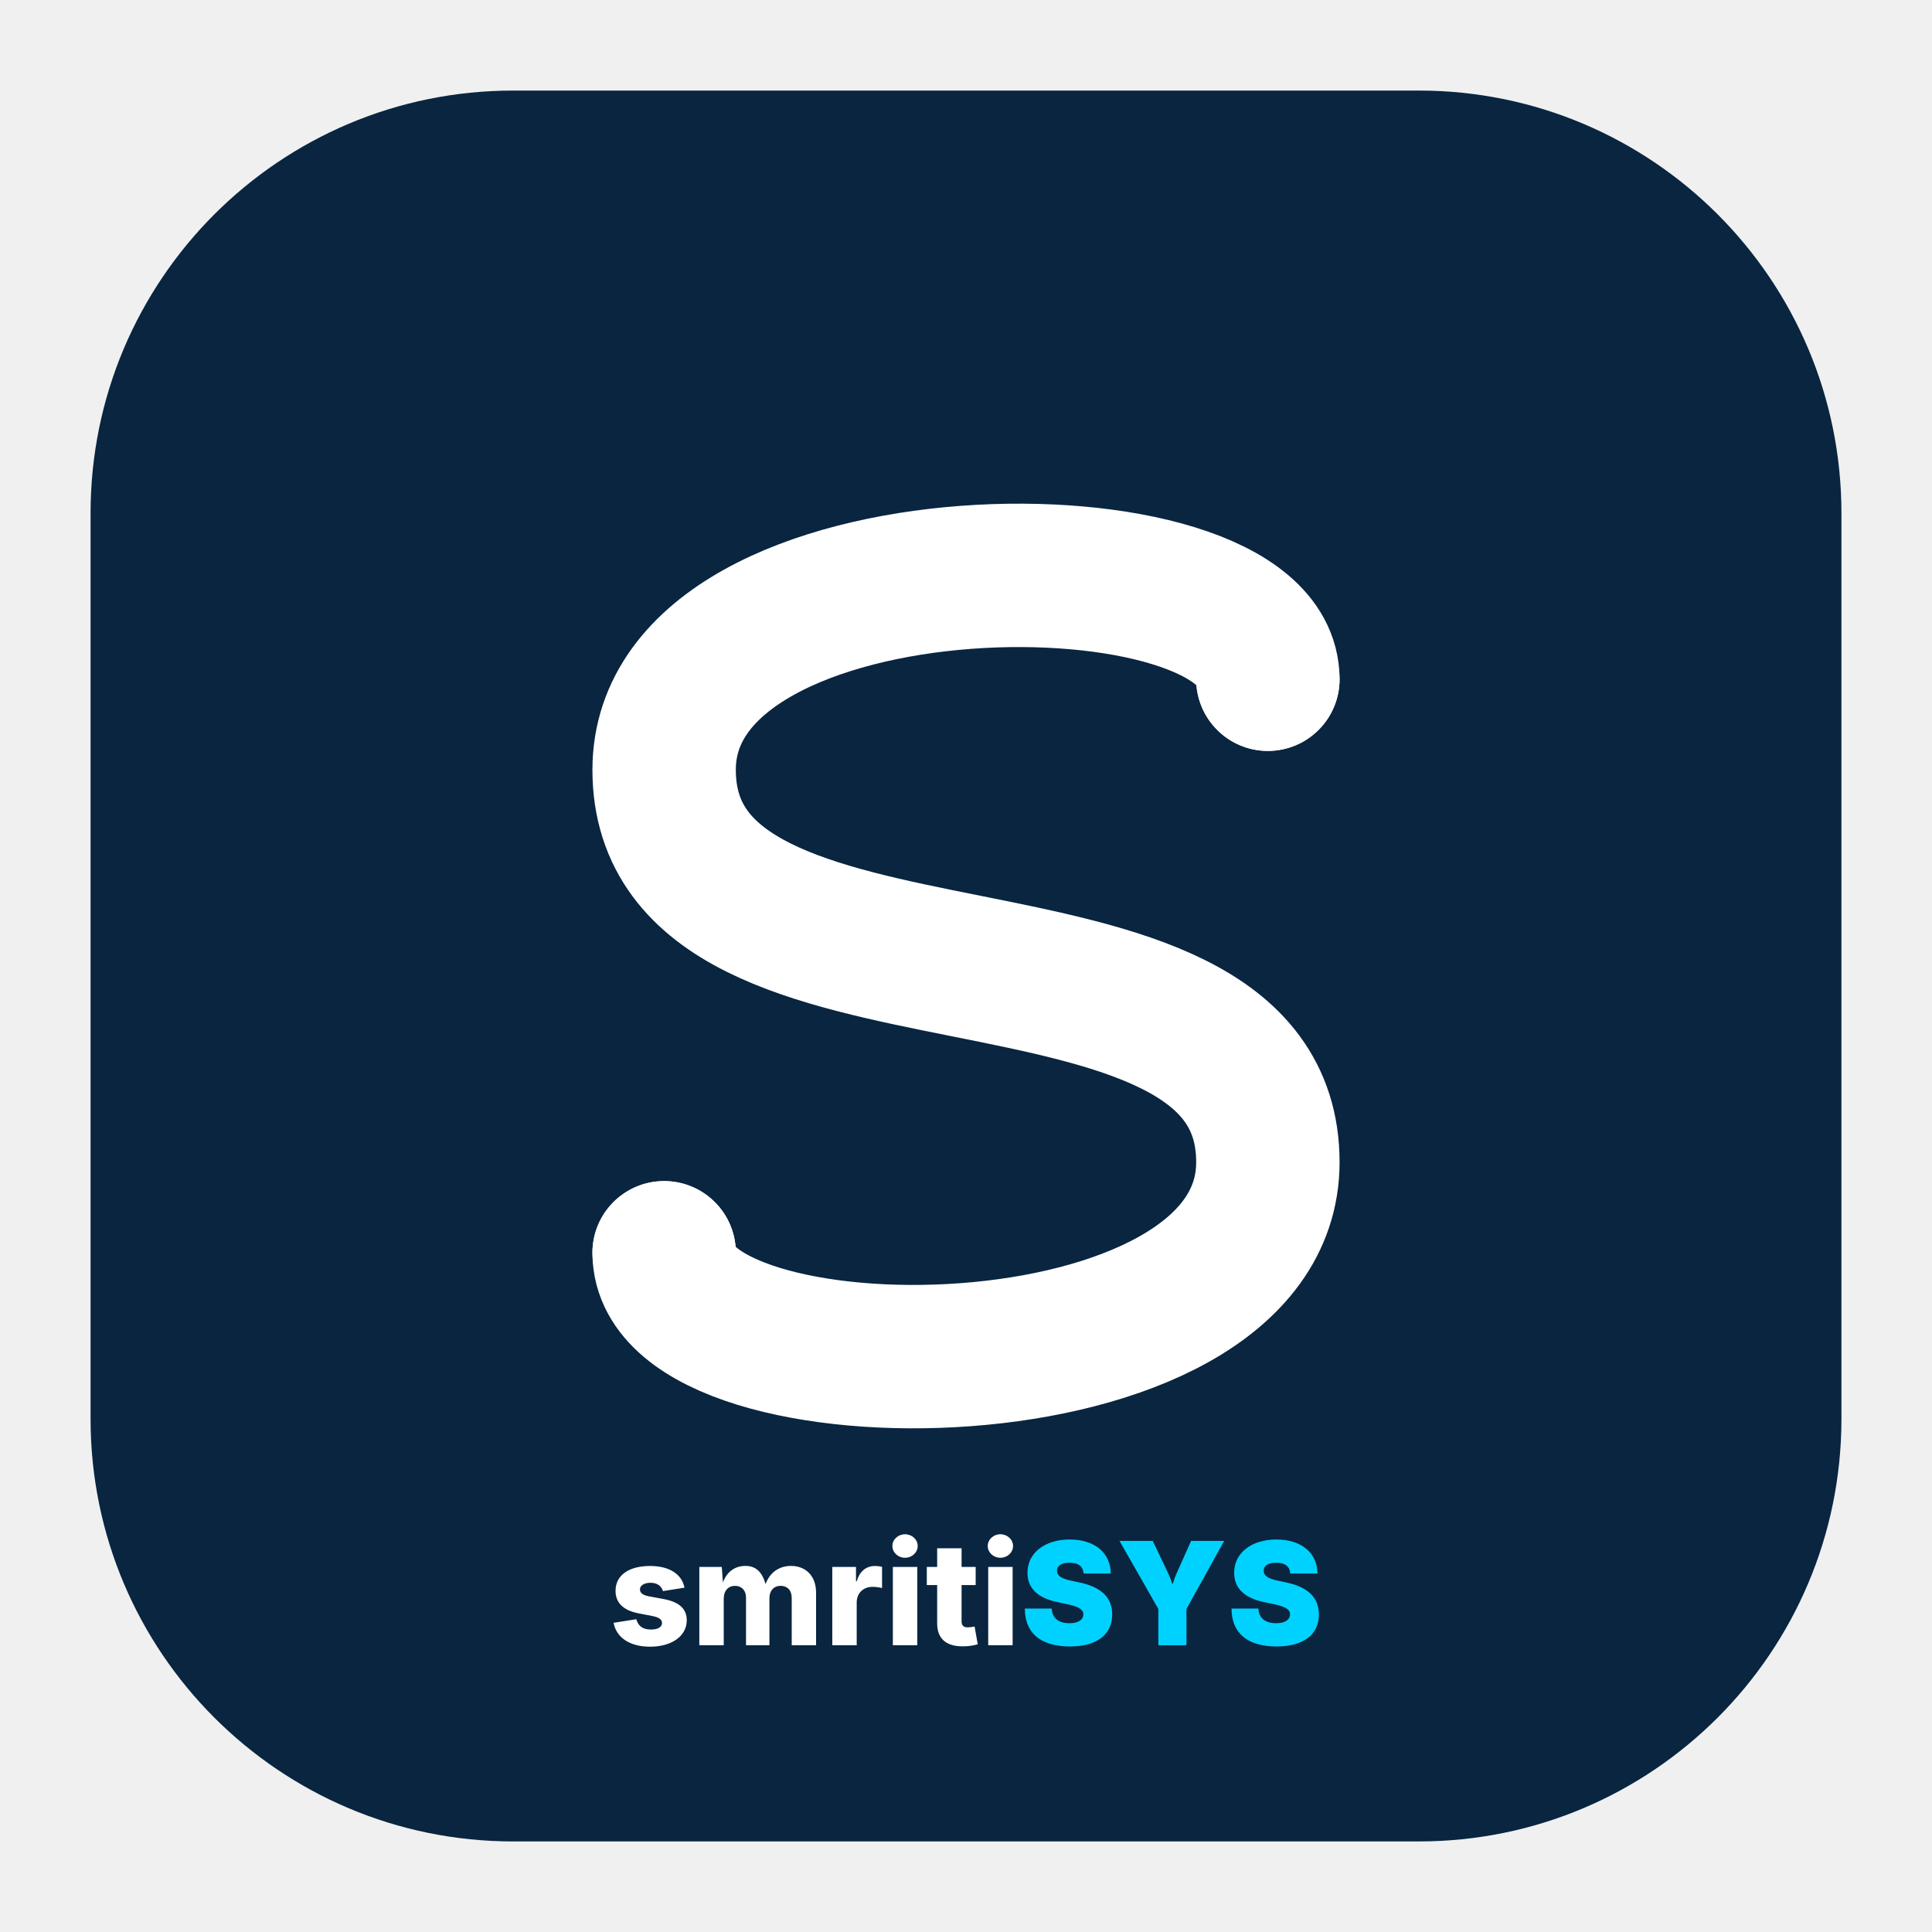
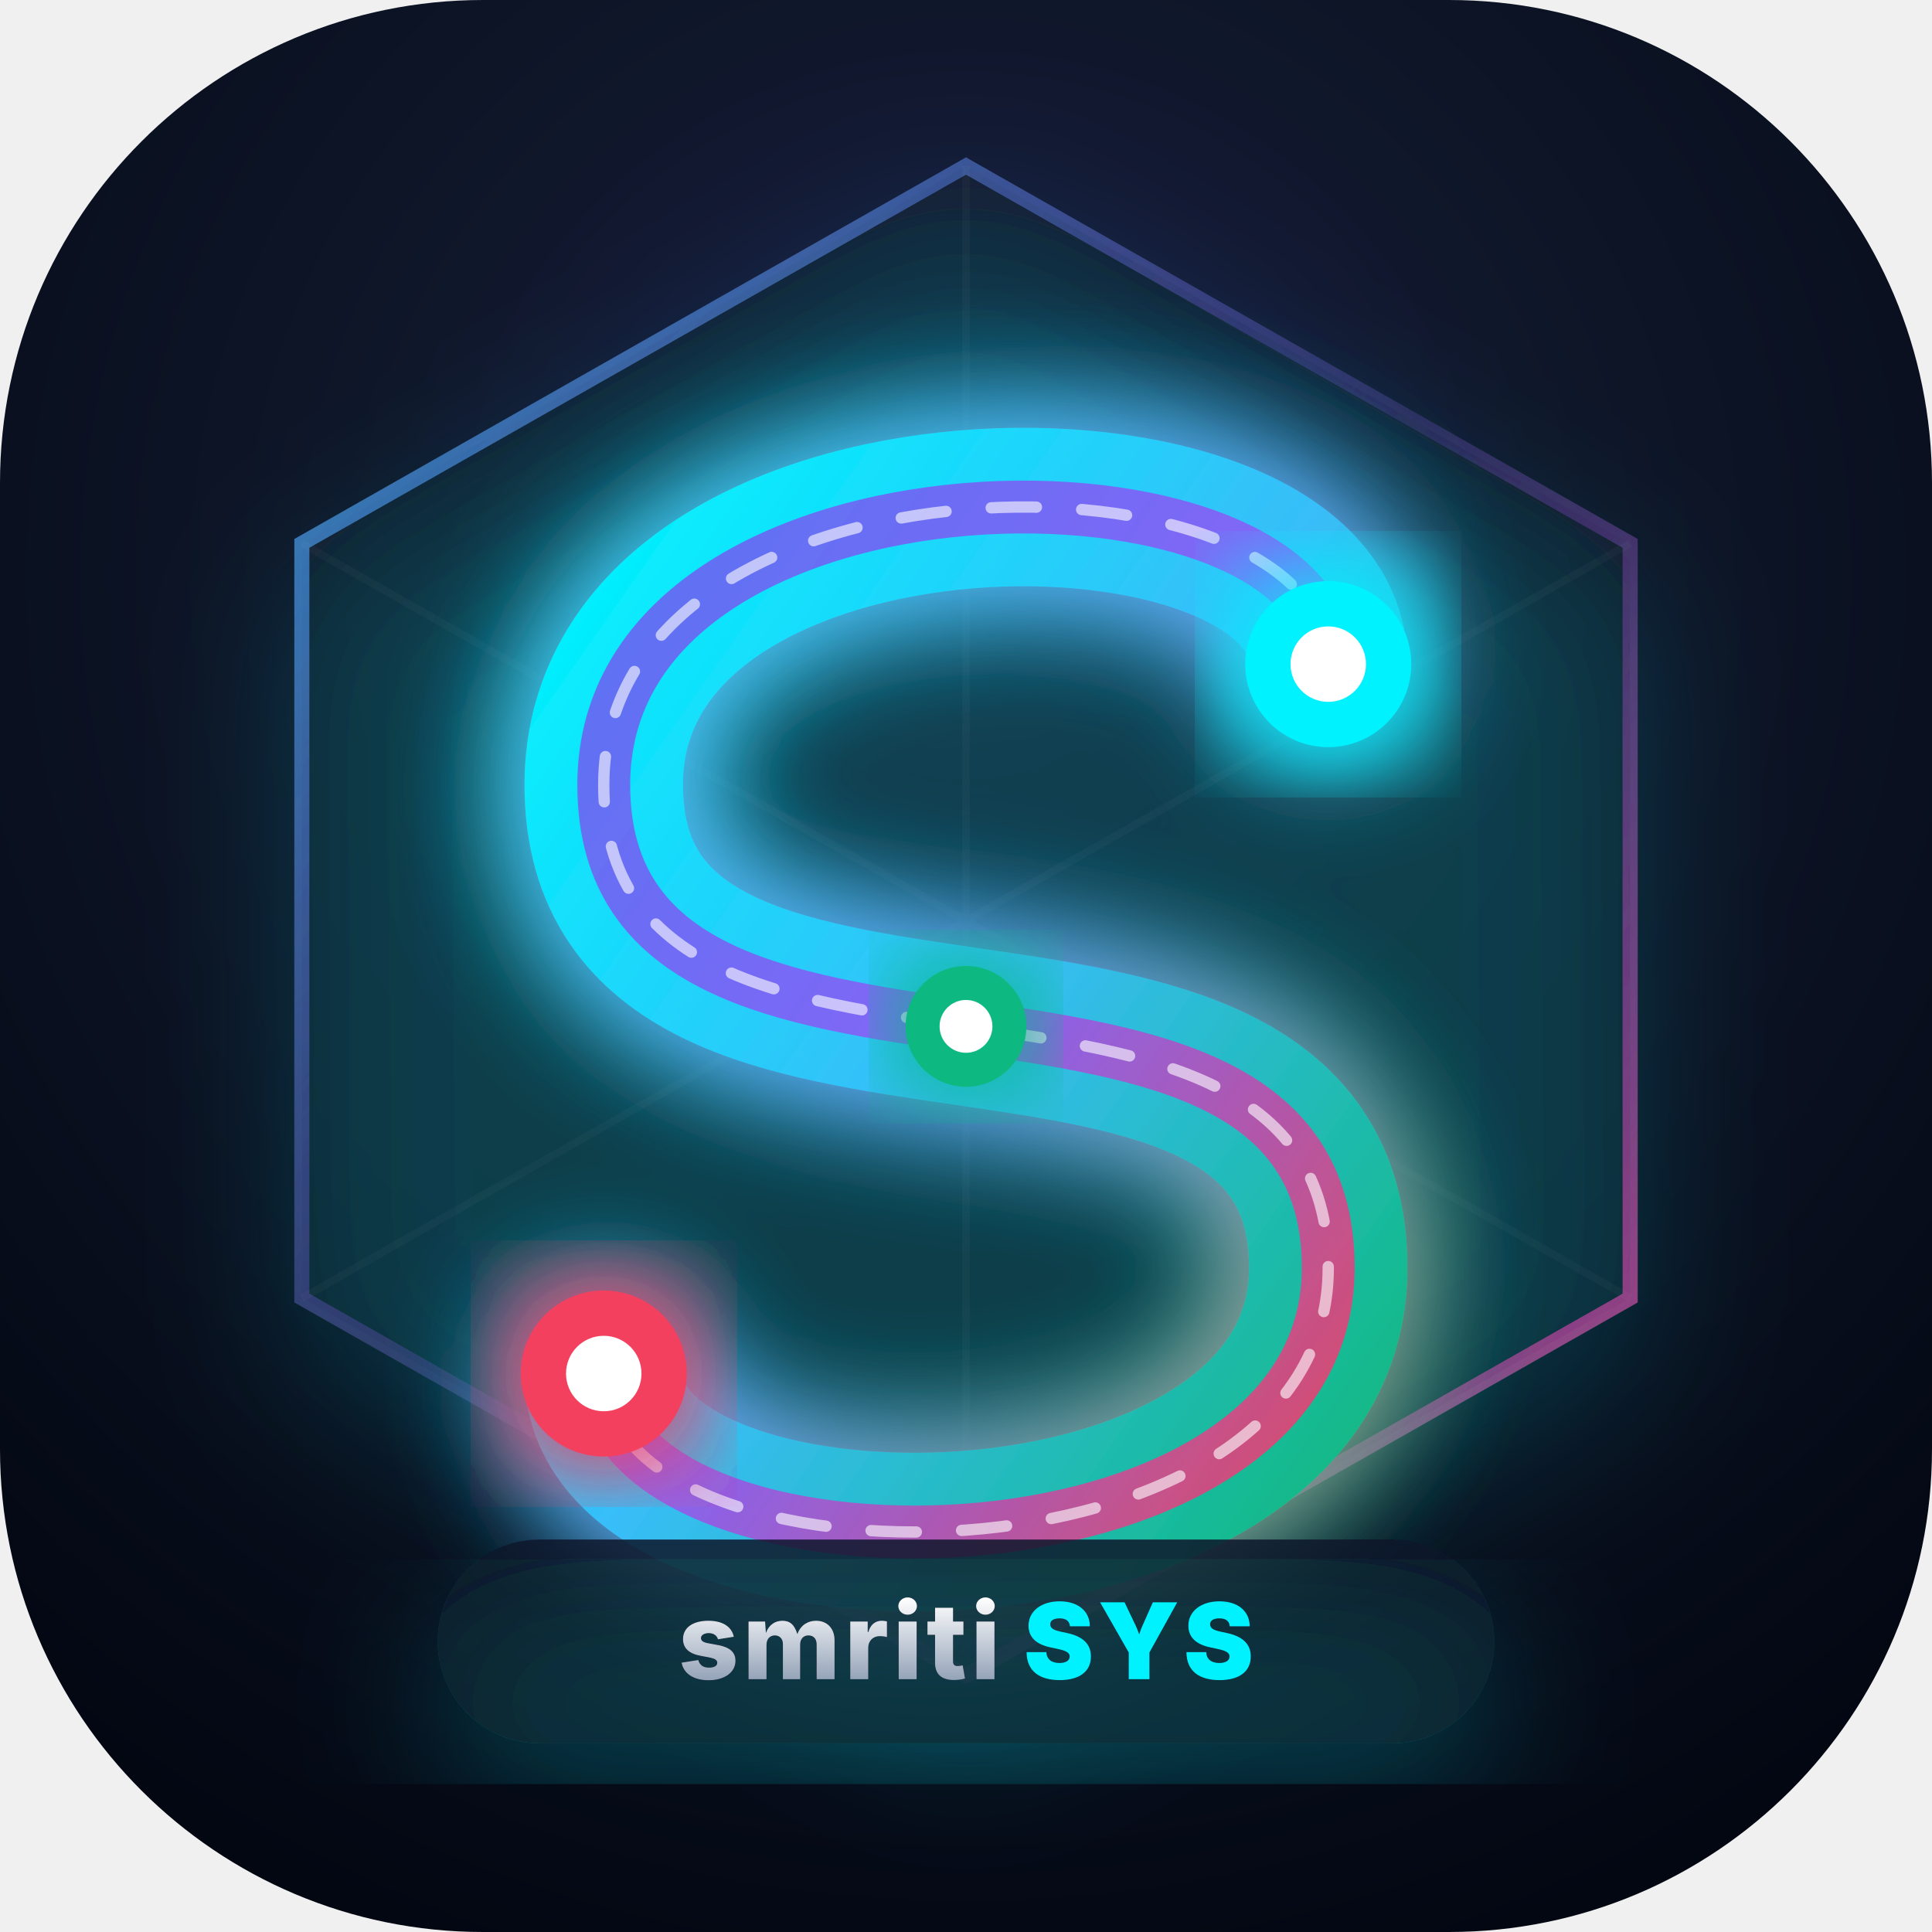
<svg xmlns="http://www.w3.org/2000/svg" viewBox="0 0 512 512" width="100%" height="100%" fill="none">
-   <rect x="24" y="24" width="464" height="464" rx="112" fill="#092540" />
-   <path d="M 336 180 C 336 140, 176 140, 176 204 C 176 276, 336 236, 336 308 C 336 372, 176 372, 176 332" fill="none" stroke="#FFFFFF" stroke-width="38" stroke-linecap="round" stroke-linejoin="round" />
-   <circle cx="336" cy="180" r="19" fill="#FFFFFF" />
-   <circle cx="176" cy="332" r="19" fill="#FFFFFF" />
-   <text x="256" y="436" text-anchor="middle" font-family="'Outfit', 'Inter', sans-serif" font-weight="800" font-size="38" fill="#FFFFFF" letter-spacing="0">smriti<tspan font-weight="900" fill="#00D2FF">SYS</tspan>
-   </text>
+   <defs>
+     <radialGradient id="wow-bg-glow" cx="50%" cy="30%" r="75%">
+       <stop offset="0%" stop-color="#1E1B4B" />
+       <stop offset="40%" stop-color="#0F172A" />
+       <stop offset="100%" stop-color="#030712" />
+     </radialGradient>
+     <linearGradient id="shield-stroke" x1="0%" y1="0%" x2="100%" y2="100%">
+       <stop offset="0%" stop-color="#38BDF8" stop-opacity="0.8" />
+       <stop offset="50%" stop-color="#8B5CF6" stop-opacity="0.2" />
+       <stop offset="100%" stop-color="#EC4899" stop-opacity="0.8" />
+     </linearGradient>
+     <linearGradient id="ribbon-cyan-emerald" x1="0%" y1="0%" x2="100%" y2="100%">
+       <stop offset="0%" stop-color="#00F2FE" />
+       <stop offset="50%" stop-color="#38BDF8" />
+       <stop offset="100%" stop-color="#10B981" />
+     </linearGradient>
+     <linearGradient id="ribbon-purple-pink" x1="0%" y1="0%" x2="100%" y2="100%">
+       <stop offset="0%" stop-color="#6366F1" />
+       <stop offset="50%" stop-color="#8B5CF6" />
+       <stop offset="100%" stop-color="#F43F5E" />
+     </linearGradient>
+     <linearGradient id="text-metallic" x1="0%" y1="0%" x2="0%" y2="100%">
+       <stop offset="0%" stop-color="#FFFFFF" />
+       <stop offset="100%" stop-color="#94A3B8" />
+     </linearGradient>
+     <filter id="ultra-glow" x="-30%" y="-30%" width="160%" height="160%">
+       <feGaussianBlur stdDeviation="16" result="blur1" />
+       <feGaussianBlur stdDeviation="6" result="blur2" />
+       <feMerge>
+         <feMergeNode in="blur1" />
+         <feMergeNode in="blur2" />
+         <feMergeNode in="SourceGraphic" />
+       </feMerge>
+     </filter>
+     <filter id="glass-shadow" x="-20%" y="-20%" width="140%" height="140%">
+       <feDropShadow dx="0" dy="16" stdDeviation="20" flood-color="#00F2FE" flood-opacity="0.25" />
+     </filter>
+   </defs>
+   <rect width="512" height="512" rx="128" fill="url(#wow-bg-glow)" />
+   <g filter="url(#glass-shadow)">
+     <path d="M 256 44 L 432 144 V 344 L 256 444 L 80 344 V 144 Z" fill="rgba(15, 23, 42, 0.65)" stroke="url(#shield-stroke)" stroke-width="4" />
+   </g>
+   <path d="M 256 44 V 444 M 80 144 L 432 344 M 80 344 L 432 144" stroke="rgba(255,255,255,0.03)" stroke-width="2" />
+   <g filter="url(#ultra-glow)">
+     <path d="M 352 176 C 352 116, 160 116, 160 208 C 160 308, 352 236, 352 336 C 352 424, 160 424, 160 364" fill="none" stroke="url(#ribbon-cyan-emerald)" stroke-width="42" stroke-linecap="round" stroke-linejoin="round" />
+     <path d="M 352 176 C 352 116, 160 116, 160 208 C 160 308, 352 236, 352 336 C 352 424, 160 424, 160 364" fill="none" stroke="url(#ribbon-purple-pink)" stroke-width="14" stroke-linecap="round" opacity="0.9" />
+     <path d="M 352 176 C 352 116, 160 116, 160 208 C 160 308, 352 236, 352 336 C 352 424, 160 424, 160 364" fill="none" stroke="#FFFFFF" stroke-width="3" stroke-linecap="round" opacity="0.6" stroke-dasharray="12 12" />
+   </g>
+   <circle cx="352" cy="176" r="22" fill="#00F2FE" filter="url(#ultra-glow)" />
+   <circle cx="352" cy="176" r="10" fill="#FFFFFF" />
+   <circle cx="160" cy="364" r="22" fill="#F43F5E" filter="url(#ultra-glow)" />
+   <circle cx="160" cy="364" r="10" fill="#FFFFFF" />
+   <circle cx="256" cy="272" r="16" fill="#10B981" filter="url(#ultra-glow)" />
+   <circle cx="256" cy="272" r="7" fill="#FFFFFF" />
+   <g filter="url(#glass-shadow)">
+     <rect x="116" y="408" width="280" height="54" rx="27" fill="rgba(15, 23, 42, 0.85)" stroke="url(#cyan-emerald)" stroke-width="2" />
+     <text x="256" y="445" text-anchor="middle" font-family="'Outfit', 'Inter', sans-serif" font-weight="800" font-size="28" letter-spacing="1">
+       <tspan fill="url(#text-metallic)">smriti</tspan>
+       <tspan fill="#00F2FE" font-weight="900">SYS</tspan>
+     </text>
+   </g>
</svg>
